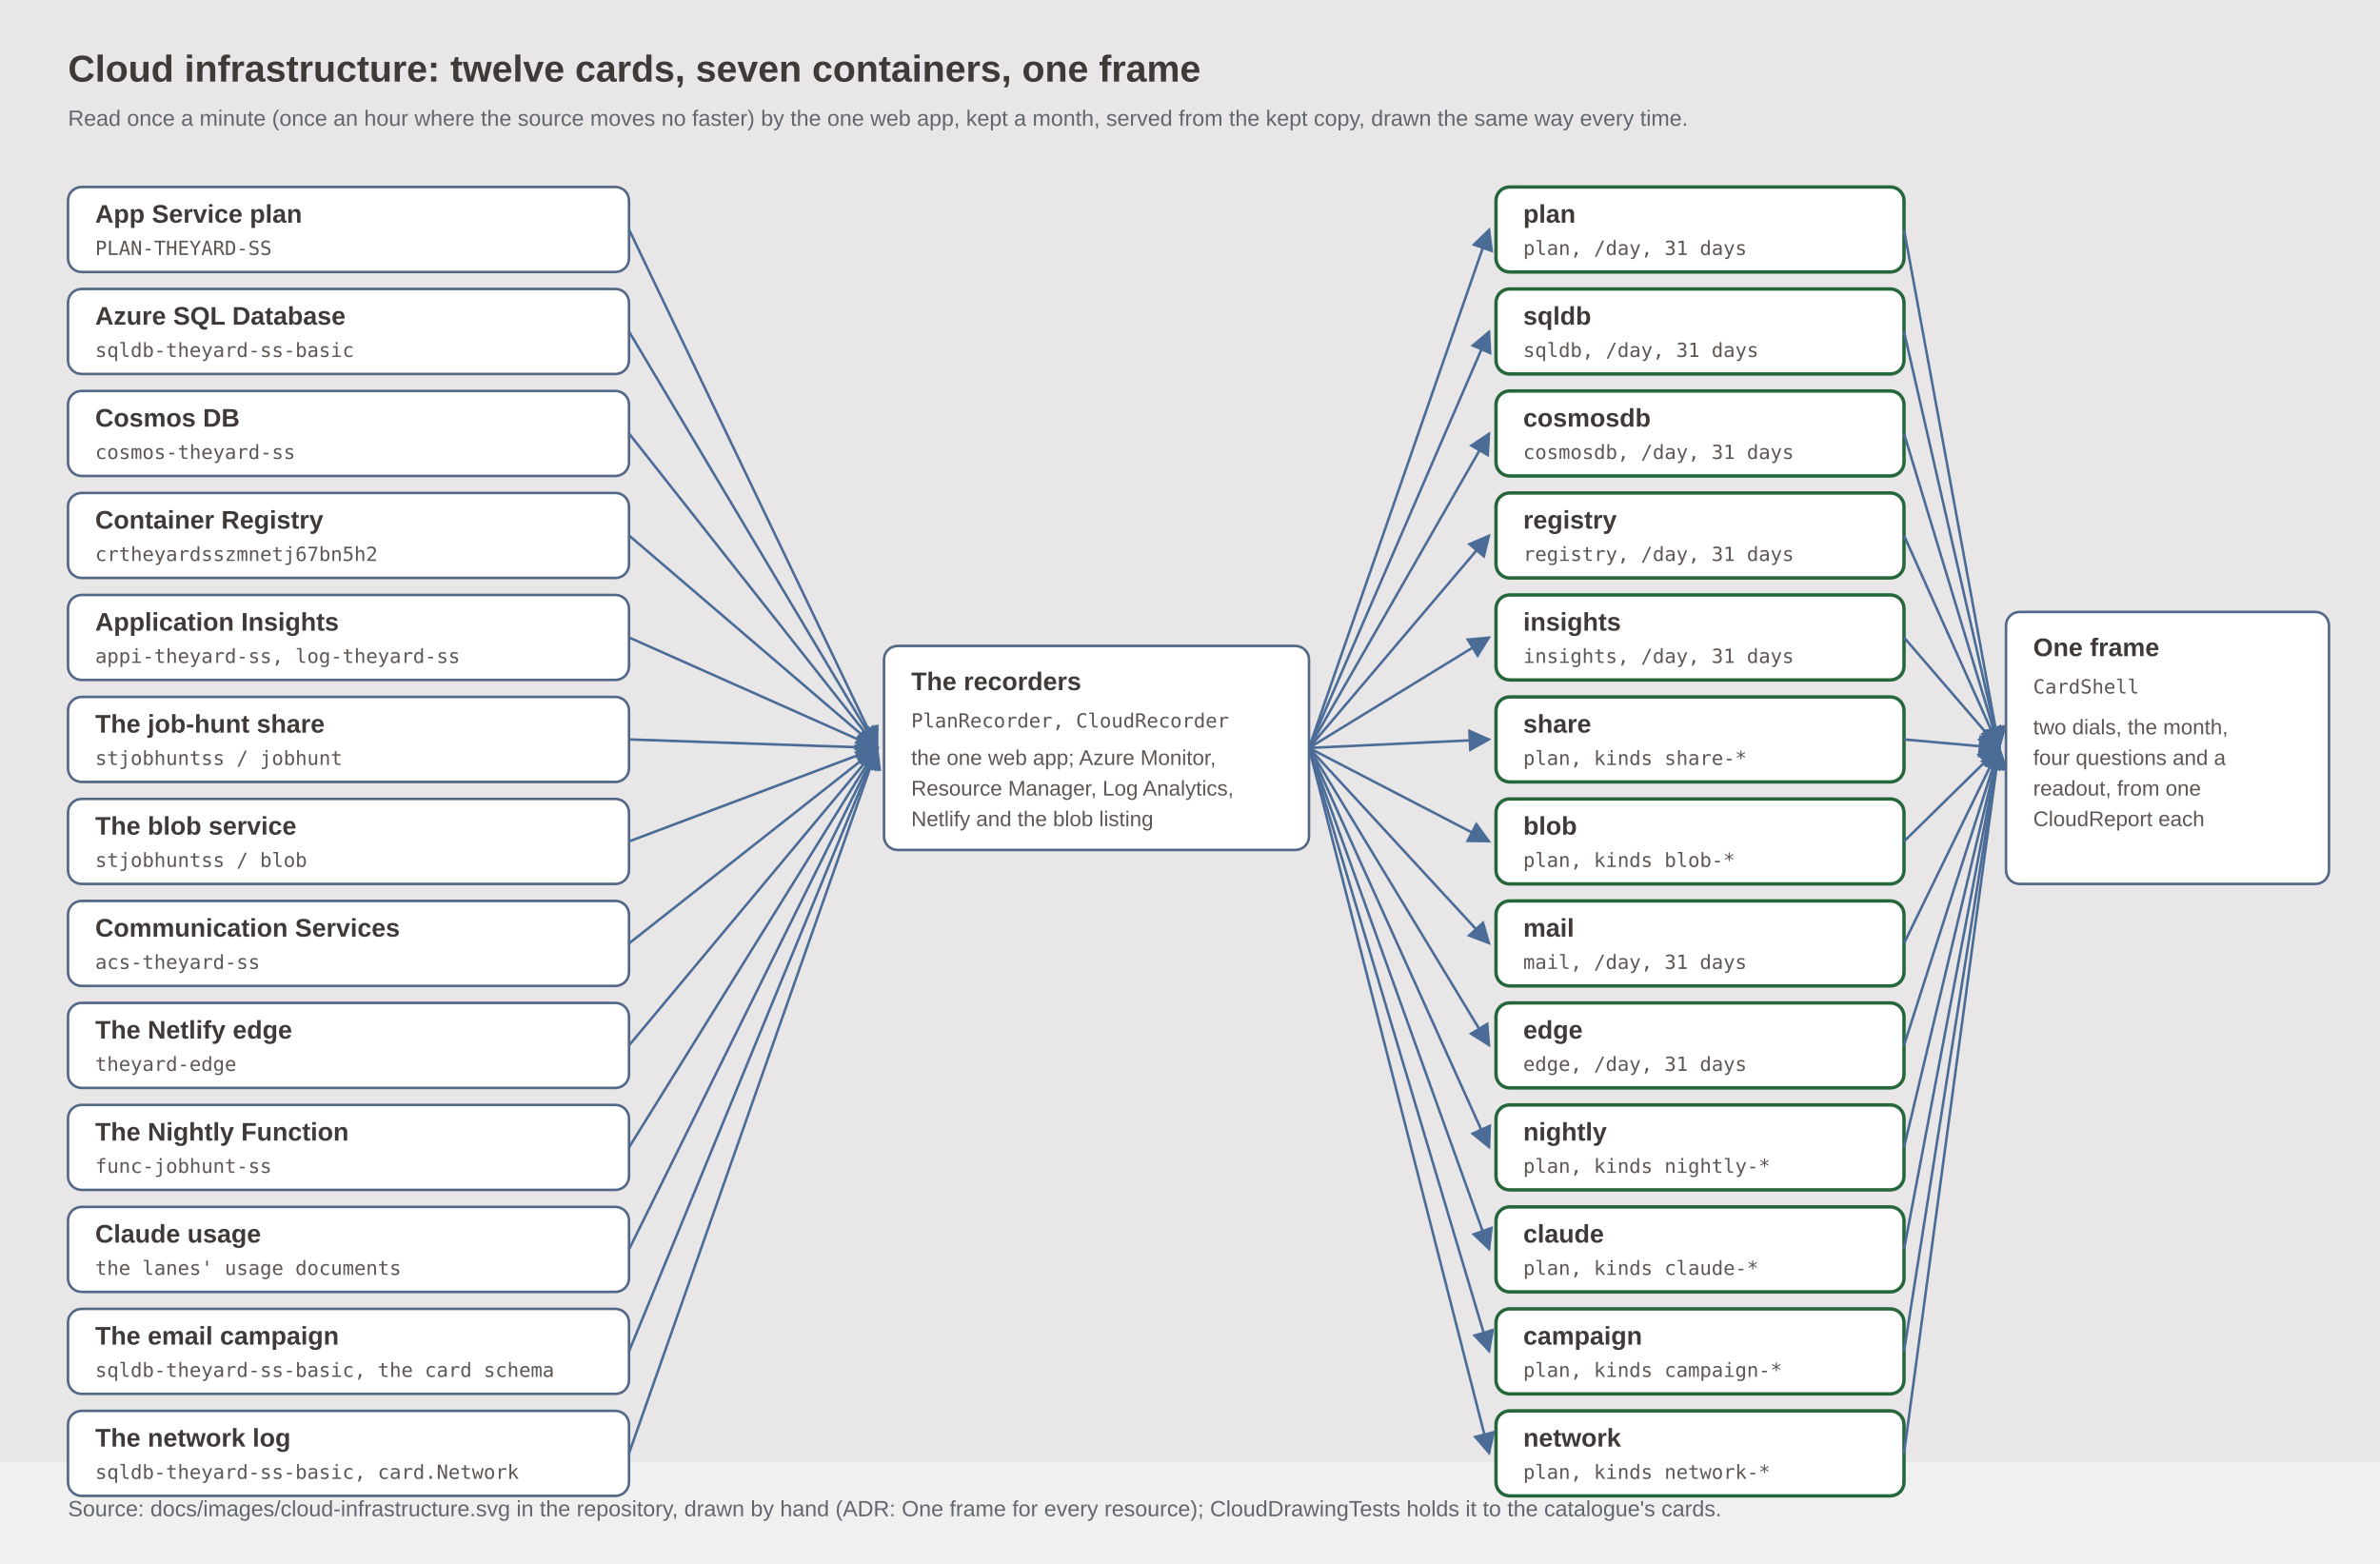
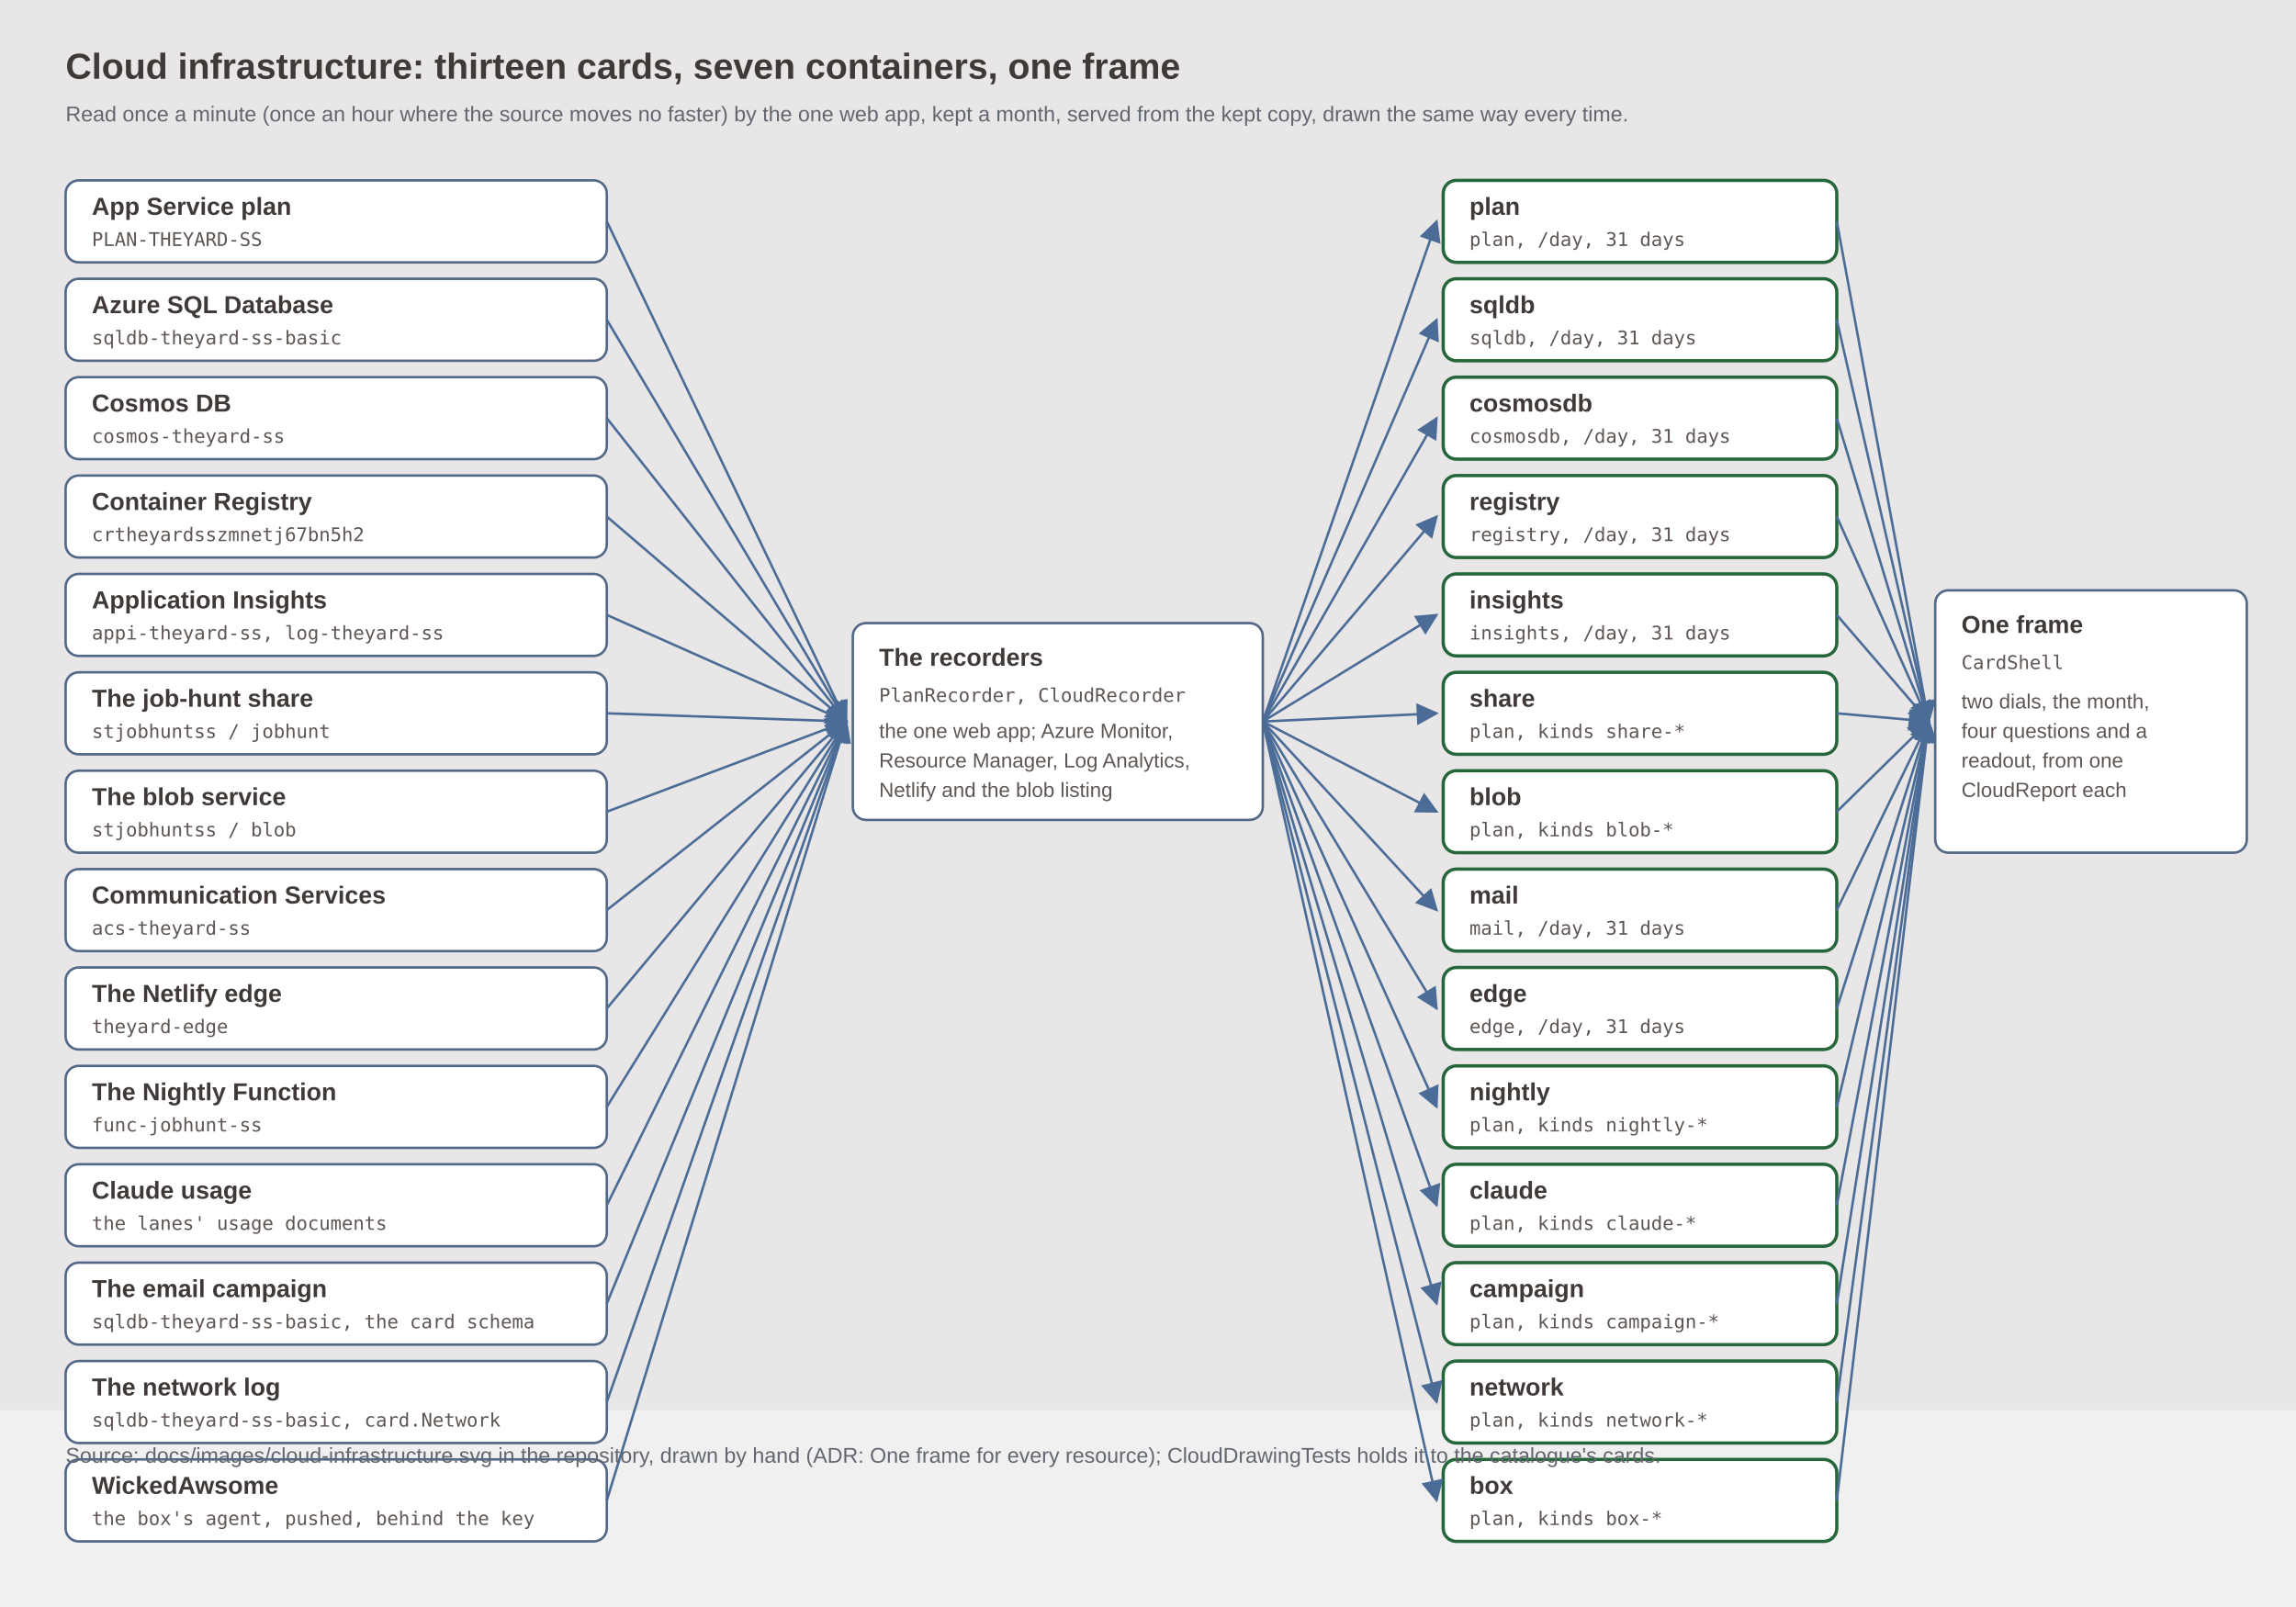
- <svg xmlns="http://www.w3.org/2000/svg" width="1400" height="920" viewBox="0 0 1400 920" font-family="'IBM Plex Sans', 'Segoe UI', system-ui, Arial, sans-serif" font-size="14">
+ <svg xmlns="http://www.w3.org/2000/svg" width="1400" height="980" viewBox="0 0 1400 980" font-family="'IBM Plex Sans', 'Segoe UI', system-ui, Arial, sans-serif" font-size="14">
  <defs>
    <marker id="arrow" viewBox="0 0 10 10" refX="9" refY="5" markerWidth="9" markerHeight="9" orient="auto-start-reverse">
      <path d="M0 0 L10 5 L0 10 z" fill="#4a6c96" />
    </marker>
    <style>
      .box { fill: #ffffff; stroke: #536786; stroke-width: 1.5; }
      .keep { fill: #ffffff; stroke: #25663a; stroke-width: 2; }
      .title { fill: #3f3a37; font-size: 15px; font-weight: 700; }
      .body { fill: #5e5653; font-size: 12.5px; }
      .mono { fill: #5e5653; font-family: ui-monospace, 'Cascadia Mono', Consolas, monospace; font-size: 11.5px; }
      .flow { stroke: #4a6c96; stroke-width: 1.5; fill: none; marker-end: url(#arrow); }
      .heading { fill: #3f3a37; font-size: 22px; font-weight: 700; }
      .caption { fill: #62666f; font-size: 13px; }
    </style>
  </defs>
  <rect width="1400" height="860" fill="#e9e6e7" />
-   <text x="40" y="48" class="heading">Cloud infrastructure: twelve cards, seven containers, one frame</text>
+   <text x="40" y="48" class="heading">Cloud infrastructure: thirteen cards, seven containers, one frame</text>
  <text x="40" y="74" class="caption">Read once a minute (once an hour where the source moves no faster) by the one web app, kept a month, served from the kept copy, drawn the same way every time.</text>
  <rect x="40" y="110" width="330" height="50" rx="8" class="box" />
  <text x="56" y="131" class="title">App Service plan</text>
  <text x="56" y="150" class="mono">PLAN-THEYARD-SS</text>
  <path class="flow" d="M370 135 L516 440" />
  <rect x="880" y="110" width="240" height="50" rx="8" class="keep" />
  <text x="896" y="131" class="title">plan</text>
  <text x="896" y="150" class="mono">plan, /day, 31 days</text>
  <path class="flow" d="M770 440 L876 135" />
  <path class="flow" d="M1120 135 L1176 440" />
  <rect x="40" y="170" width="330" height="50" rx="8" class="box" />
  <text x="56" y="191" class="title">Azure SQL Database</text>
  <text x="56" y="210" class="mono">sqldb-theyard-ss-basic</text>
  <path class="flow" d="M370 195 L516 440" />
  <rect x="880" y="170" width="240" height="50" rx="8" class="keep" />
  <text x="896" y="191" class="title">sqldb</text>
  <text x="896" y="210" class="mono">sqldb, /day, 31 days</text>
  <path class="flow" d="M770 440 L876 195" />
  <path class="flow" d="M1120 195 L1176 440" />
  <rect x="40" y="230" width="330" height="50" rx="8" class="box" />
  <text x="56" y="251" class="title">Cosmos DB</text>
  <text x="56" y="270" class="mono">cosmos-theyard-ss</text>
  <path class="flow" d="M370 255 L516 440" />
  <rect x="880" y="230" width="240" height="50" rx="8" class="keep" />
  <text x="896" y="251" class="title">cosmosdb</text>
  <text x="896" y="270" class="mono">cosmosdb, /day, 31 days</text>
  <path class="flow" d="M770 440 L876 255" />
  <path class="flow" d="M1120 255 L1176 440" />
  <rect x="40" y="290" width="330" height="50" rx="8" class="box" />
  <text x="56" y="311" class="title">Container Registry</text>
  <text x="56" y="330" class="mono">crtheyardsszmnetj67bn5h2</text>
  <path class="flow" d="M370 315 L516 440" />
  <rect x="880" y="290" width="240" height="50" rx="8" class="keep" />
  <text x="896" y="311" class="title">registry</text>
  <text x="896" y="330" class="mono">registry, /day, 31 days</text>
  <path class="flow" d="M770 440 L876 315" />
  <path class="flow" d="M1120 315 L1176 440" />
  <rect x="40" y="350" width="330" height="50" rx="8" class="box" />
  <text x="56" y="371" class="title">Application Insights</text>
  <text x="56" y="390" class="mono">appi-theyard-ss, log-theyard-ss</text>
  <path class="flow" d="M370 375 L516 440" />
  <rect x="880" y="350" width="240" height="50" rx="8" class="keep" />
  <text x="896" y="371" class="title">insights</text>
  <text x="896" y="390" class="mono">insights, /day, 31 days</text>
  <path class="flow" d="M770 440 L876 375" />
  <path class="flow" d="M1120 375 L1176 440" />
  <rect x="40" y="410" width="330" height="50" rx="8" class="box" />
  <text x="56" y="431" class="title">The job-hunt share</text>
  <text x="56" y="450" class="mono">stjobhuntss / jobhunt</text>
  <path class="flow" d="M370 435 L516 440" />
  <rect x="880" y="410" width="240" height="50" rx="8" class="keep" />
  <text x="896" y="431" class="title">share</text>
  <text x="896" y="450" class="mono">plan, kinds share-*</text>
  <path class="flow" d="M770 440 L876 435" />
  <path class="flow" d="M1120 435 L1176 440" />
  <rect x="40" y="470" width="330" height="50" rx="8" class="box" />
  <text x="56" y="491" class="title">The blob service</text>
  <text x="56" y="510" class="mono">stjobhuntss / blob</text>
  <path class="flow" d="M370 495 L516 440" />
  <rect x="880" y="470" width="240" height="50" rx="8" class="keep" />
  <text x="896" y="491" class="title">blob</text>
  <text x="896" y="510" class="mono">plan, kinds blob-*</text>
  <path class="flow" d="M770 440 L876 495" />
  <path class="flow" d="M1120 495 L1176 440" />
  <rect x="40" y="530" width="330" height="50" rx="8" class="box" />
  <text x="56" y="551" class="title">Communication Services</text>
  <text x="56" y="570" class="mono">acs-theyard-ss</text>
  <path class="flow" d="M370 555 L516 440" />
  <rect x="880" y="530" width="240" height="50" rx="8" class="keep" />
  <text x="896" y="551" class="title">mail</text>
  <text x="896" y="570" class="mono">mail, /day, 31 days</text>
  <path class="flow" d="M770 440 L876 555" />
  <path class="flow" d="M1120 555 L1176 440" />
  <rect x="40" y="590" width="330" height="50" rx="8" class="box" />
  <text x="56" y="611" class="title">The Netlify edge</text>
  <text x="56" y="630" class="mono">theyard-edge</text>
  <path class="flow" d="M370 615 L516 440" />
  <rect x="880" y="590" width="240" height="50" rx="8" class="keep" />
  <text x="896" y="611" class="title">edge</text>
  <text x="896" y="630" class="mono">edge, /day, 31 days</text>
  <path class="flow" d="M770 440 L876 615" />
  <path class="flow" d="M1120 615 L1176 440" />
  <rect x="40" y="650" width="330" height="50" rx="8" class="box" />
  <text x="56" y="671" class="title">The Nightly Function</text>
  <text x="56" y="690" class="mono">func-jobhunt-ss</text>
  <path class="flow" d="M370 675 L516 440" />
  <rect x="880" y="650" width="240" height="50" rx="8" class="keep" />
  <text x="896" y="671" class="title">nightly</text>
  <text x="896" y="690" class="mono">plan, kinds nightly-*</text>
  <path class="flow" d="M770 440 L876 675" />
  <path class="flow" d="M1120 675 L1176 440" />
  <rect x="40" y="710" width="330" height="50" rx="8" class="box" />
  <text x="56" y="731" class="title">Claude usage</text>
  <text x="56" y="750" class="mono">the lanes' usage documents</text>
  <path class="flow" d="M370 735 L516 440" />
  <rect x="880" y="710" width="240" height="50" rx="8" class="keep" />
  <text x="896" y="731" class="title">claude</text>
  <text x="896" y="750" class="mono">plan, kinds claude-*</text>
  <path class="flow" d="M770 440 L876 735" />
  <path class="flow" d="M1120 735 L1176 440" />
  <rect x="40" y="770" width="330" height="50" rx="8" class="box" />
  <text x="56" y="791" class="title">The email campaign</text>
  <text x="56" y="810" class="mono">sqldb-theyard-ss-basic, the card schema</text>
  <path class="flow" d="M370 795 L516 440" />
  <rect x="880" y="770" width="240" height="50" rx="8" class="keep" />
  <text x="896" y="791" class="title">campaign</text>
  <text x="896" y="810" class="mono">plan, kinds campaign-*</text>
  <path class="flow" d="M770 440 L876 795" />
  <path class="flow" d="M1120 795 L1176 440" />
  <rect x="40" y="830" width="330" height="50" rx="8" class="box" />
  <text x="56" y="851" class="title">The network log</text>
  <text x="56" y="870" class="mono">sqldb-theyard-ss-basic, card.Network</text>
  <path class="flow" d="M370 855 L516 440" />
  <rect x="880" y="830" width="240" height="50" rx="8" class="keep" />
  <text x="896" y="851" class="title">network</text>
  <text x="896" y="870" class="mono">plan, kinds network-*</text>
  <path class="flow" d="M770 440 L876 855" />
  <path class="flow" d="M1120 855 L1176 440" />
+   <rect x="40" y="890" width="330" height="50" rx="8" class="box" />
+   <text x="56" y="911" class="title">WickedAwsome</text>
+   <text x="56" y="930" class="mono">the box's agent, pushed, behind the key</text>
+   <path class="flow" d="M370 915 L516 440" />
+   <rect x="880" y="890" width="240" height="50" rx="8" class="keep" />
+   <text x="896" y="911" class="title">box</text>
+   <text x="896" y="930" class="mono">plan, kinds box-*</text>
+   <path class="flow" d="M770 440 L876 915" />
+   <path class="flow" d="M1120 915 L1176 440" />
  <rect x="520" y="380" width="250" height="120" rx="8" class="box" />
  <text x="536" y="406" class="title">The recorders</text>
  <text x="536" y="428" class="mono">PlanRecorder, CloudRecorder</text>
  <text x="536" y="450" class="body">the one web app; Azure Monitor,</text>
  <text x="536" y="468" class="body">Resource Manager, Log Analytics,</text>
  <text x="536" y="486" class="body">Netlify and the blob listing</text>
  <rect x="1180" y="360" width="190" height="160" rx="8" class="box" />
  <text x="1196" y="386" class="title">One frame</text>
  <text x="1196" y="408" class="mono">CardShell</text>
  <text x="1196" y="432" class="body">two dials, the month,</text>
  <text x="1196" y="450" class="body">four questions and a</text>
  <text x="1196" y="468" class="body">readout, from one</text>
  <text x="1196" y="486" class="body">CloudReport each</text>
  <text x="40" y="892" class="caption">Source: docs/images/cloud-infrastructure.svg in the repository, drawn by hand (ADR: One frame for every resource); CloudDrawingTests holds it to the catalogue's cards.</text>
</svg>
